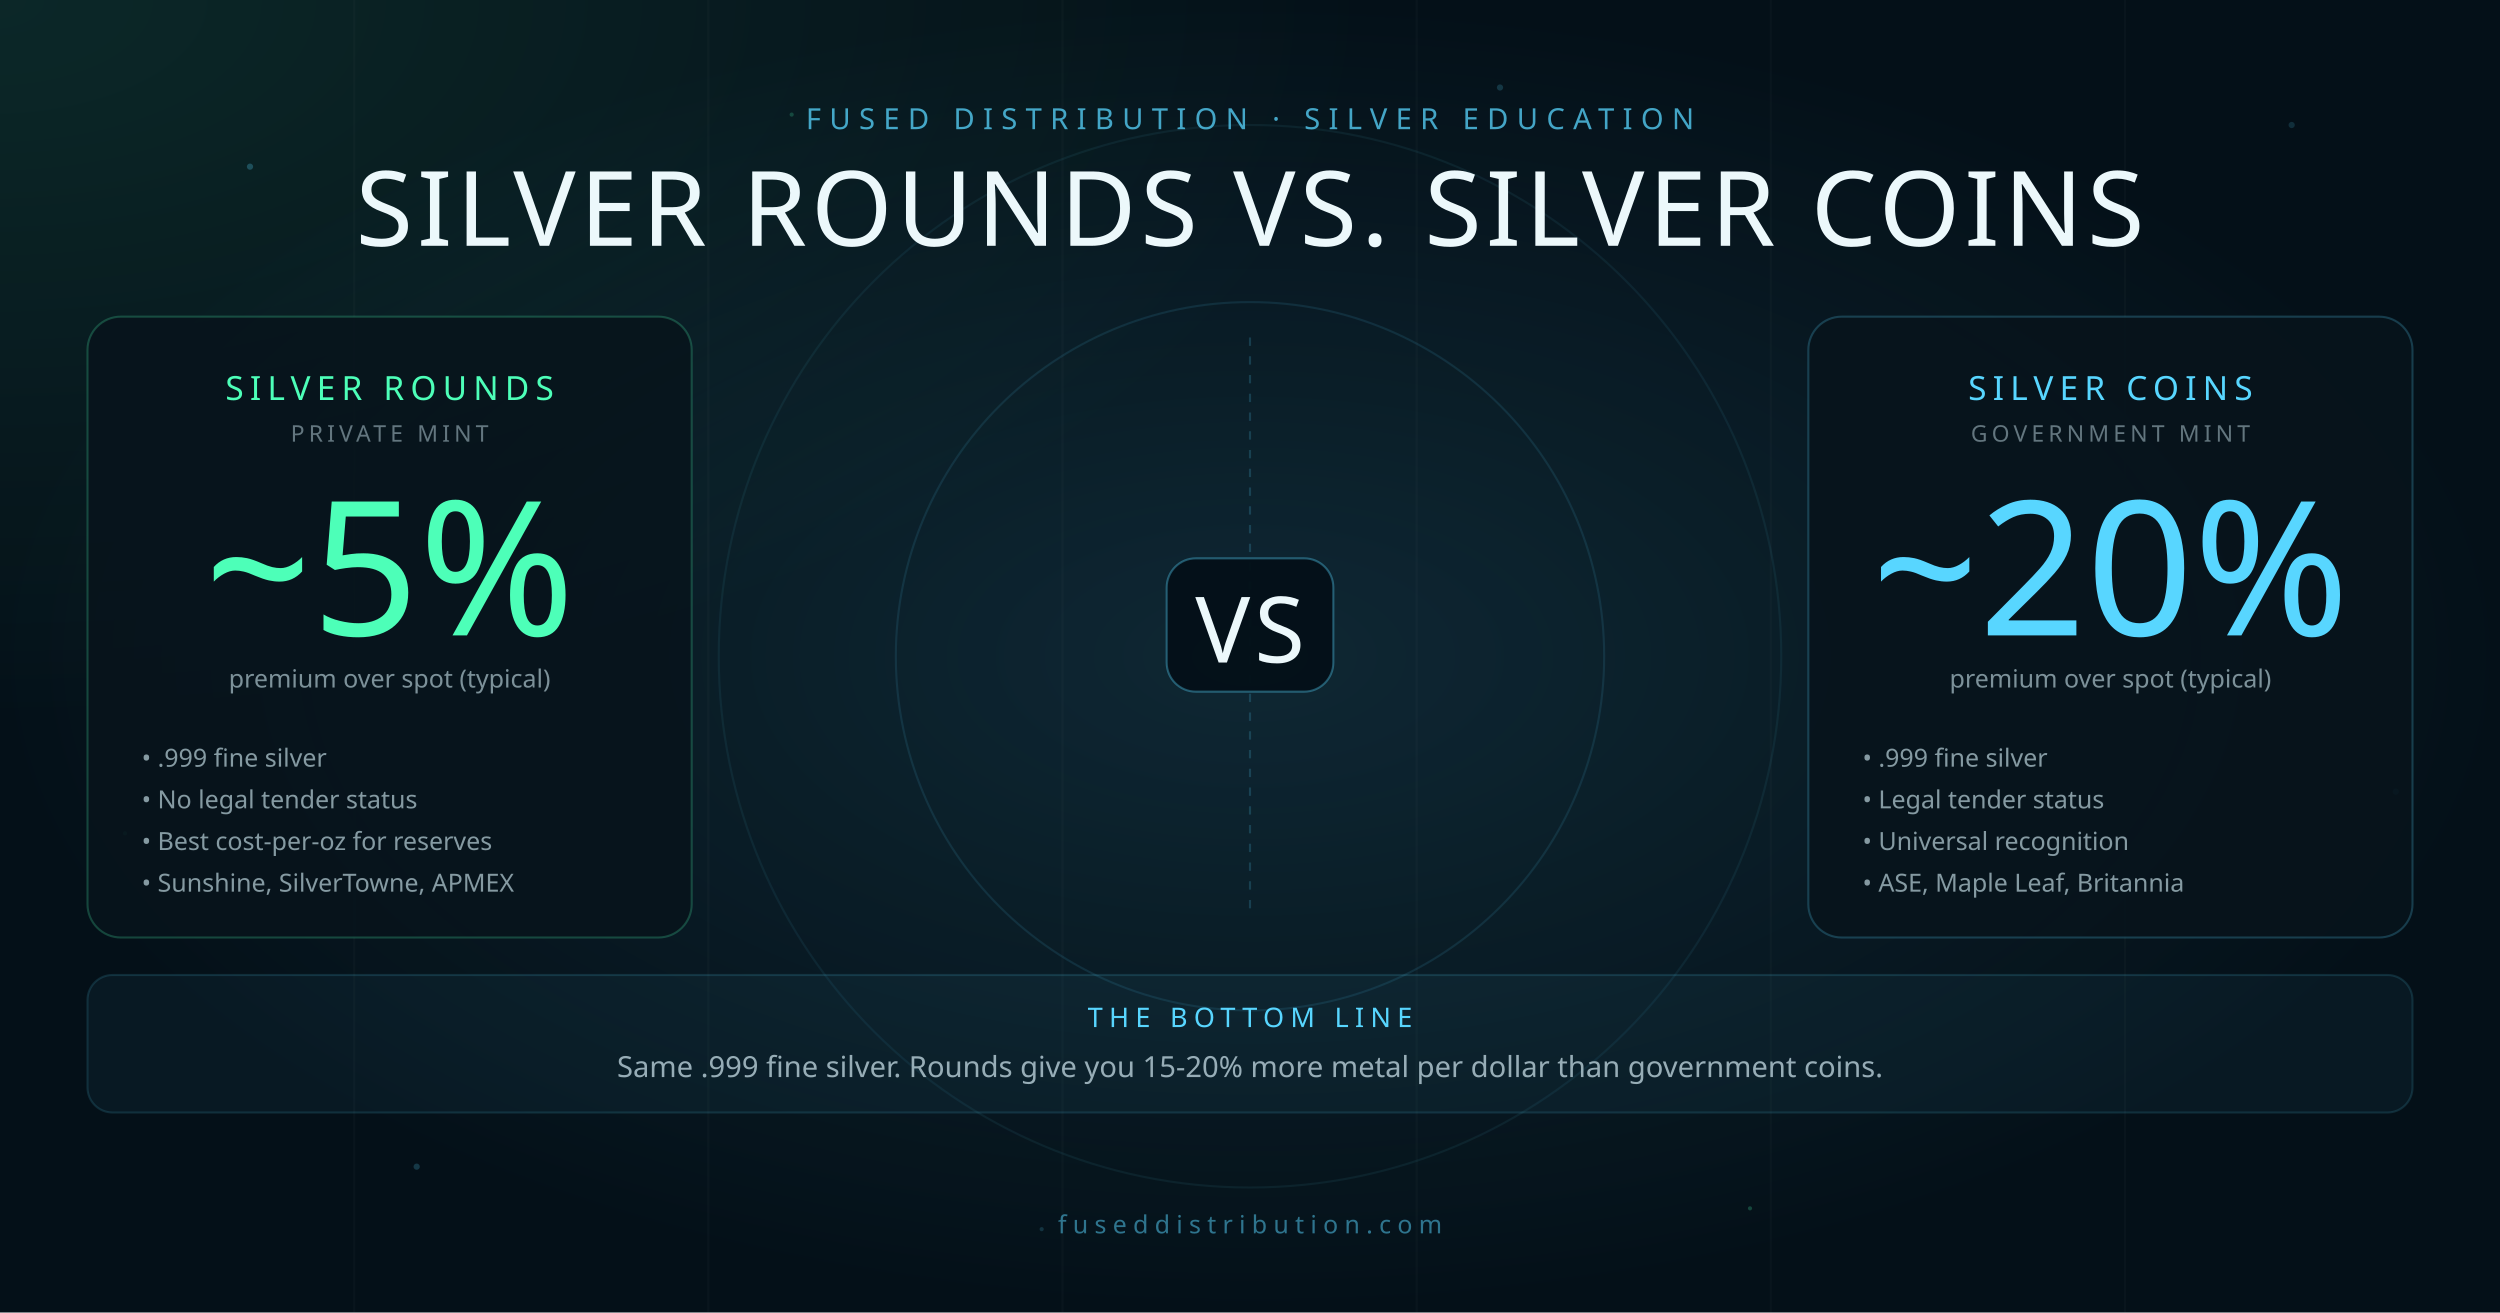
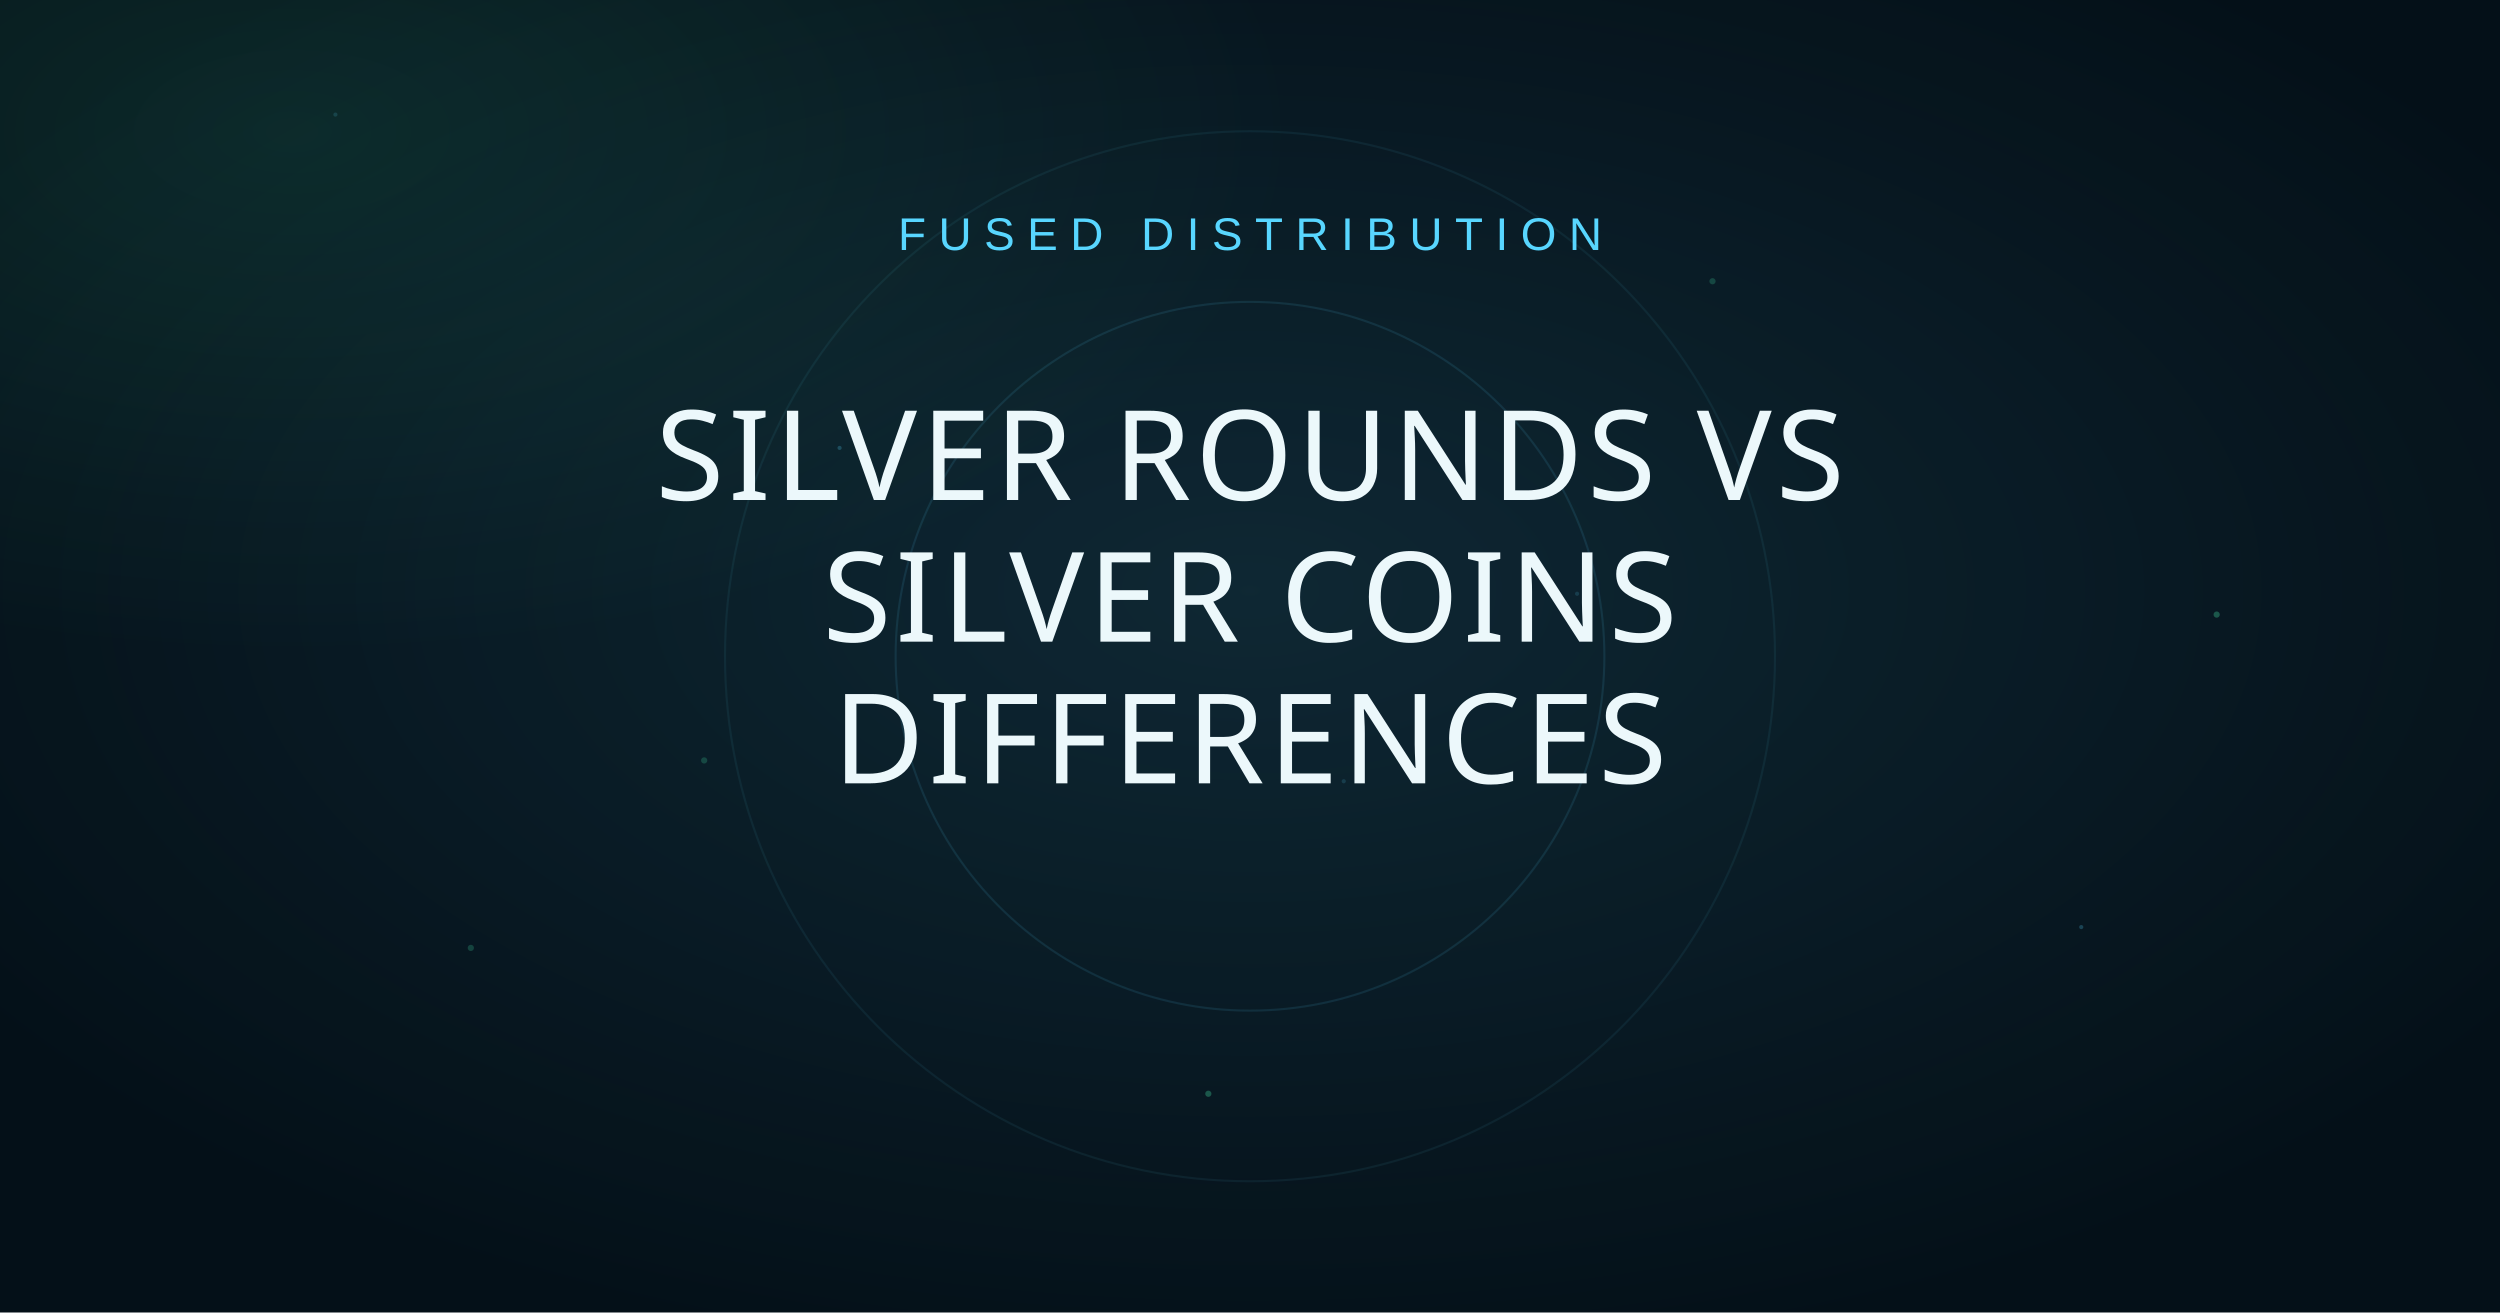
<svg xmlns="http://www.w3.org/2000/svg" width="1200" height="630" viewBox="0 0 1200 630">
-   <defs>
-     <radialGradient id="glow-center" cx="50%" cy="50%" r="50%">
-       <stop offset="0%" stop-color="#58d6ff" stop-opacity="0.12" />
-       <stop offset="100%" stop-color="#58d6ff" stop-opacity="0" />
-     </radialGradient>
-     <radialGradient id="glow-tl" cx="0%" cy="0%" r="55%">
-       <stop offset="0%" stop-color="#4dffb8" stop-opacity="0.10" />
-       <stop offset="100%" stop-color="#4dffb8" stop-opacity="0" />
-     </radialGradient>
-     <path id="star-sm" d="M 0,-7 L 1.76,-2.43 L 6.66,-2.16 L 2.85,0.93 L 4.11,5.66 L 0,3 L -4.11,5.66 L -2.85,0.93 L -6.66,-2.16 L -1.76,-2.43 Z" />
-     <path id="star-lg" d="M 0,-26 L 6.47,-8.90 L 24.73,-8.03 L 10.46,3.40 L 15.28,21.03 L 0,11 L -15.28,21.03 L -10.46,3.40 L -24.73,-8.03 L -6.47,-8.90 Z" />
-   </defs>
  <rect width="1200" height="630" fill="#041018" />
-   <rect width="1200" height="630" fill="url(#glow-center)" />
-   <rect width="1200" height="630" fill="url(#glow-tl)" />
-   <line x1="170" y1="0" x2="170" y2="630" stroke="rgba(255,255,255,0.022)" stroke-width="1" />
-   <line x1="340" y1="0" x2="340" y2="630" stroke="rgba(255,255,255,0.022)" stroke-width="1" />
-   <line x1="510" y1="0" x2="510" y2="630" stroke="rgba(255,255,255,0.022)" stroke-width="1" />
-   <line x1="680" y1="0" x2="680" y2="630" stroke="rgba(255,255,255,0.022)" stroke-width="1" />
-   <line x1="850" y1="0" x2="850" y2="630" stroke="rgba(255,255,255,0.022)" stroke-width="1" />
-   <line x1="1020" y1="0" x2="1020" y2="630" stroke="rgba(255,255,255,0.022)" stroke-width="1" />
-   <circle cx="600" cy="315" r="255" fill="none" stroke="#58d6ff" stroke-opacity="0.07" stroke-width="1" />
-   <circle cx="600" cy="315" r="170" fill="none" stroke="#58d6ff" stroke-opacity="0.11" stroke-width="1" />
-   <circle cx="120" cy="80" r="1.5" fill="#58d6ff" opacity="0.25" />
-   <circle cx="380" cy="55" r="1" fill="#4dffb8" opacity="0.20" />
-   <circle cx="720" cy="42" r="1.5" fill="#58d6ff" opacity="0.18" />
-   <circle cx="950" cy="95" r="1" fill="#4dffb8" opacity="0.22" />
-   <circle cx="1100" cy="60" r="1.5" fill="#58d6ff" opacity="0.15" />
-   <circle cx="60" cy="400" r="1" fill="#4dffb8" opacity="0.20" />
-   <circle cx="1150" cy="380" r="1.5" fill="#58d6ff" opacity="0.18" />
-   <circle cx="840" cy="580" r="1" fill="#4dffb8" opacity="0.22" />
-   <circle cx="200" cy="560" r="1.5" fill="#58d6ff" opacity="0.20" />
-   <circle cx="500" cy="590" r="1" fill="#58d6ff" opacity="0.17" />
-   <text x="600" y="62" font-family="Impact,Haettenschweiler,sans-serif" font-size="14" fill="#58d6ff" opacity="0.75" letter-spacing="4" text-anchor="middle">FUSED DISTRIBUTION · SILVER EDUCATION</text>
-   <text x="600" y="118" font-family="Impact,Haettenschweiler,sans-serif" font-size="50" fill="#ecf8fb" letter-spacing="2" text-anchor="middle">SILVER ROUNDS VS. SILVER COINS</text>
-   <rect x="42" y="152" width="290" height="298" rx="16" fill="rgba(7,20,28,0.88)" stroke="#4dffb8" stroke-opacity="0.22" stroke-width="1" />
-   <text x="187" y="192" font-family="Impact,Haettenschweiler,sans-serif" font-size="16" fill="#4dffb8" letter-spacing="3" text-anchor="middle">SILVER ROUNDS</text>
-   <text x="187" y="212" font-family="Trebuchet MS,sans-serif" font-size="11" fill="rgba(175,198,207,0.55)" letter-spacing="2" text-anchor="middle">PRIVATE MINT</text>
-   <text x="187" y="305" font-family="Impact,Haettenschweiler,sans-serif" font-size="90" fill="#4dffb8" text-anchor="middle">~5%</text>
-   <text x="187" y="330" font-family="Trebuchet MS,sans-serif" font-size="12" fill="rgba(175,198,207,0.70)" text-anchor="middle">premium over spot (typical)</text>
-   <text x="68" y="368" font-family="Trebuchet MS,sans-serif" font-size="12" fill="rgba(175,198,207,0.75)">• .999 fine silver</text>
-   <text x="68" y="388" font-family="Trebuchet MS,sans-serif" font-size="12" fill="rgba(175,198,207,0.75)">• No legal tender status</text>
-   <text x="68" y="408" font-family="Trebuchet MS,sans-serif" font-size="12" fill="rgba(175,198,207,0.75)">• Best cost-per-oz for reserves</text>
-   <text x="68" y="428" font-family="Trebuchet MS,sans-serif" font-size="12" fill="rgba(175,198,207,0.75)">• Sunshine, SilverTowne, APMEX</text>
-   <rect x="868" y="152" width="290" height="298" rx="16" fill="rgba(7,20,28,0.88)" stroke="#58d6ff" stroke-opacity="0.22" stroke-width="1" />
-   <text x="1013" y="192" font-family="Impact,Haettenschweiler,sans-serif" font-size="16" fill="#58d6ff" letter-spacing="3" text-anchor="middle">SILVER COINS</text>
-   <text x="1013" y="212" font-family="Trebuchet MS,sans-serif" font-size="11" fill="rgba(175,198,207,0.55)" letter-spacing="2" text-anchor="middle">GOVERNMENT MINT</text>
-   <text x="1013" y="305" font-family="Impact,Haettenschweiler,sans-serif" font-size="90" fill="#58d6ff" text-anchor="middle">~20%</text>
-   <text x="1013" y="330" font-family="Trebuchet MS,sans-serif" font-size="12" fill="rgba(175,198,207,0.70)" text-anchor="middle">premium over spot (typical)</text>
-   <text x="894" y="368" font-family="Trebuchet MS,sans-serif" font-size="12" fill="rgba(175,198,207,0.75)">• .999 fine silver</text>
-   <text x="894" y="388" font-family="Trebuchet MS,sans-serif" font-size="12" fill="rgba(175,198,207,0.75)">• Legal tender status</text>
-   <text x="894" y="408" font-family="Trebuchet MS,sans-serif" font-size="12" fill="rgba(175,198,207,0.75)">• Universal recognition</text>
-   <text x="894" y="428" font-family="Trebuchet MS,sans-serif" font-size="12" fill="rgba(175,198,207,0.75)">• ASE, Maple Leaf, Britannia</text>
-   <line x1="600" y1="162" x2="600" y2="440" stroke="#58d6ff" stroke-opacity="0.18" stroke-width="1" stroke-dasharray="4,5" />
-   <rect x="560" y="268" width="80" height="64" rx="14" fill="rgba(4,16,24,0.96)" stroke="#58d6ff" stroke-opacity="0.35" stroke-width="1" />
-   <text x="600" y="318" font-family="Impact,Haettenschweiler,sans-serif" font-size="44" fill="#ecf8fb" text-anchor="middle" letter-spacing="2">VS</text>
-   <rect x="42" y="468" width="1116" height="66" rx="12" fill="rgba(88,214,255,0.05)" stroke="rgba(88,214,255,0.14)" stroke-width="1" />
-   <text x="600" y="493" font-family="Impact,Haettenschweiler,sans-serif" font-size="13" fill="#58d6ff" letter-spacing="3" text-anchor="middle">THE BOTTOM LINE</text>
-   <text x="600" y="517" font-family="Trebuchet MS,sans-serif" font-size="14" fill="rgba(175,198,207,0.85)" text-anchor="middle">Same .999 fine silver. Rounds give you 15-20% more metal per dollar than government coins.</text>
-   <text x="600" y="592" font-family="Trebuchet MS,sans-serif" font-size="12" fill="rgba(88,214,255,0.50)" letter-spacing="3" text-anchor="middle">fuseddistribution.com</text>
+   <radialGradient id="g1" cx="50%" cy="45%" r="60%">
+     <stop offset="0%" stop-color="#58d6ff" stop-opacity="0.12" />
+     <stop offset="100%" stop-color="#58d6ff" stop-opacity="0" />
+   </radialGradient>
+   <radialGradient id="g2" cx="12%" cy="10%" r="40%">
+     <stop offset="0%" stop-color="#4dffb8" stop-opacity="0.10" />
+     <stop offset="100%" stop-color="#4dffb8" stop-opacity="0" />
+   </radialGradient>
+   <rect width="1200" height="630" fill="url(#g1)" />
+   <rect width="1200" height="630" fill="url(#g2)" />
+   <circle cx="600" cy="315" r="252" fill="none" stroke="#58d6ff" stroke-opacity="0.07" />
+   <circle cx="600" cy="315" r="170.1" fill="none" stroke="#58d6ff" stroke-opacity="0.11" />
+   <circle cx="757" cy="285" r="1" fill="#58d6ff" opacity="0.15" />
+   <circle cx="338" cy="365" r="1.5" fill="#4dffb8" opacity="0.19" />
+   <circle cx="999" cy="445" r="1" fill="#58d6ff" opacity="0.23" />
+   <circle cx="580" cy="525" r="1.5" fill="#4dffb8" opacity="0.27" />
+   <circle cx="161" cy="55" r="1" fill="#58d6ff" opacity="0.15" />
+   <circle cx="822" cy="135" r="1.5" fill="#4dffb8" opacity="0.19" />
+   <circle cx="403" cy="215" r="1" fill="#58d6ff" opacity="0.23" />
+   <circle cx="1064" cy="295" r="1.5" fill="#4dffb8" opacity="0.27" />
+   <circle cx="645" cy="375" r="1" fill="#58d6ff" opacity="0.15" />
+   <circle cx="226" cy="455" r="1.5" fill="#4dffb8" opacity="0.19" />
+   <text x="600" y="120" font-family="Arial, sans-serif" font-size="22" fill="#58d6ff" text-anchor="middle" letter-spacing="6">FUSED DISTRIBUTION</text>
+   <text x="600" y="240" font-family="Impact, Haettenschweiler, sans-serif" font-size="60" fill="#ecf8fb" text-anchor="middle" letter-spacing="2">SILVER ROUNDS VS</text>
+   <text x="600" y="308" font-family="Impact, Haettenschweiler, sans-serif" font-size="60" fill="#ecf8fb" text-anchor="middle" letter-spacing="2">SILVER COINS</text>
+   <text x="600" y="376" font-family="Impact, Haettenschweiler, sans-serif" font-size="60" fill="#ecf8fb" text-anchor="middle" letter-spacing="2">DIFFERENCES</text>
</svg>
